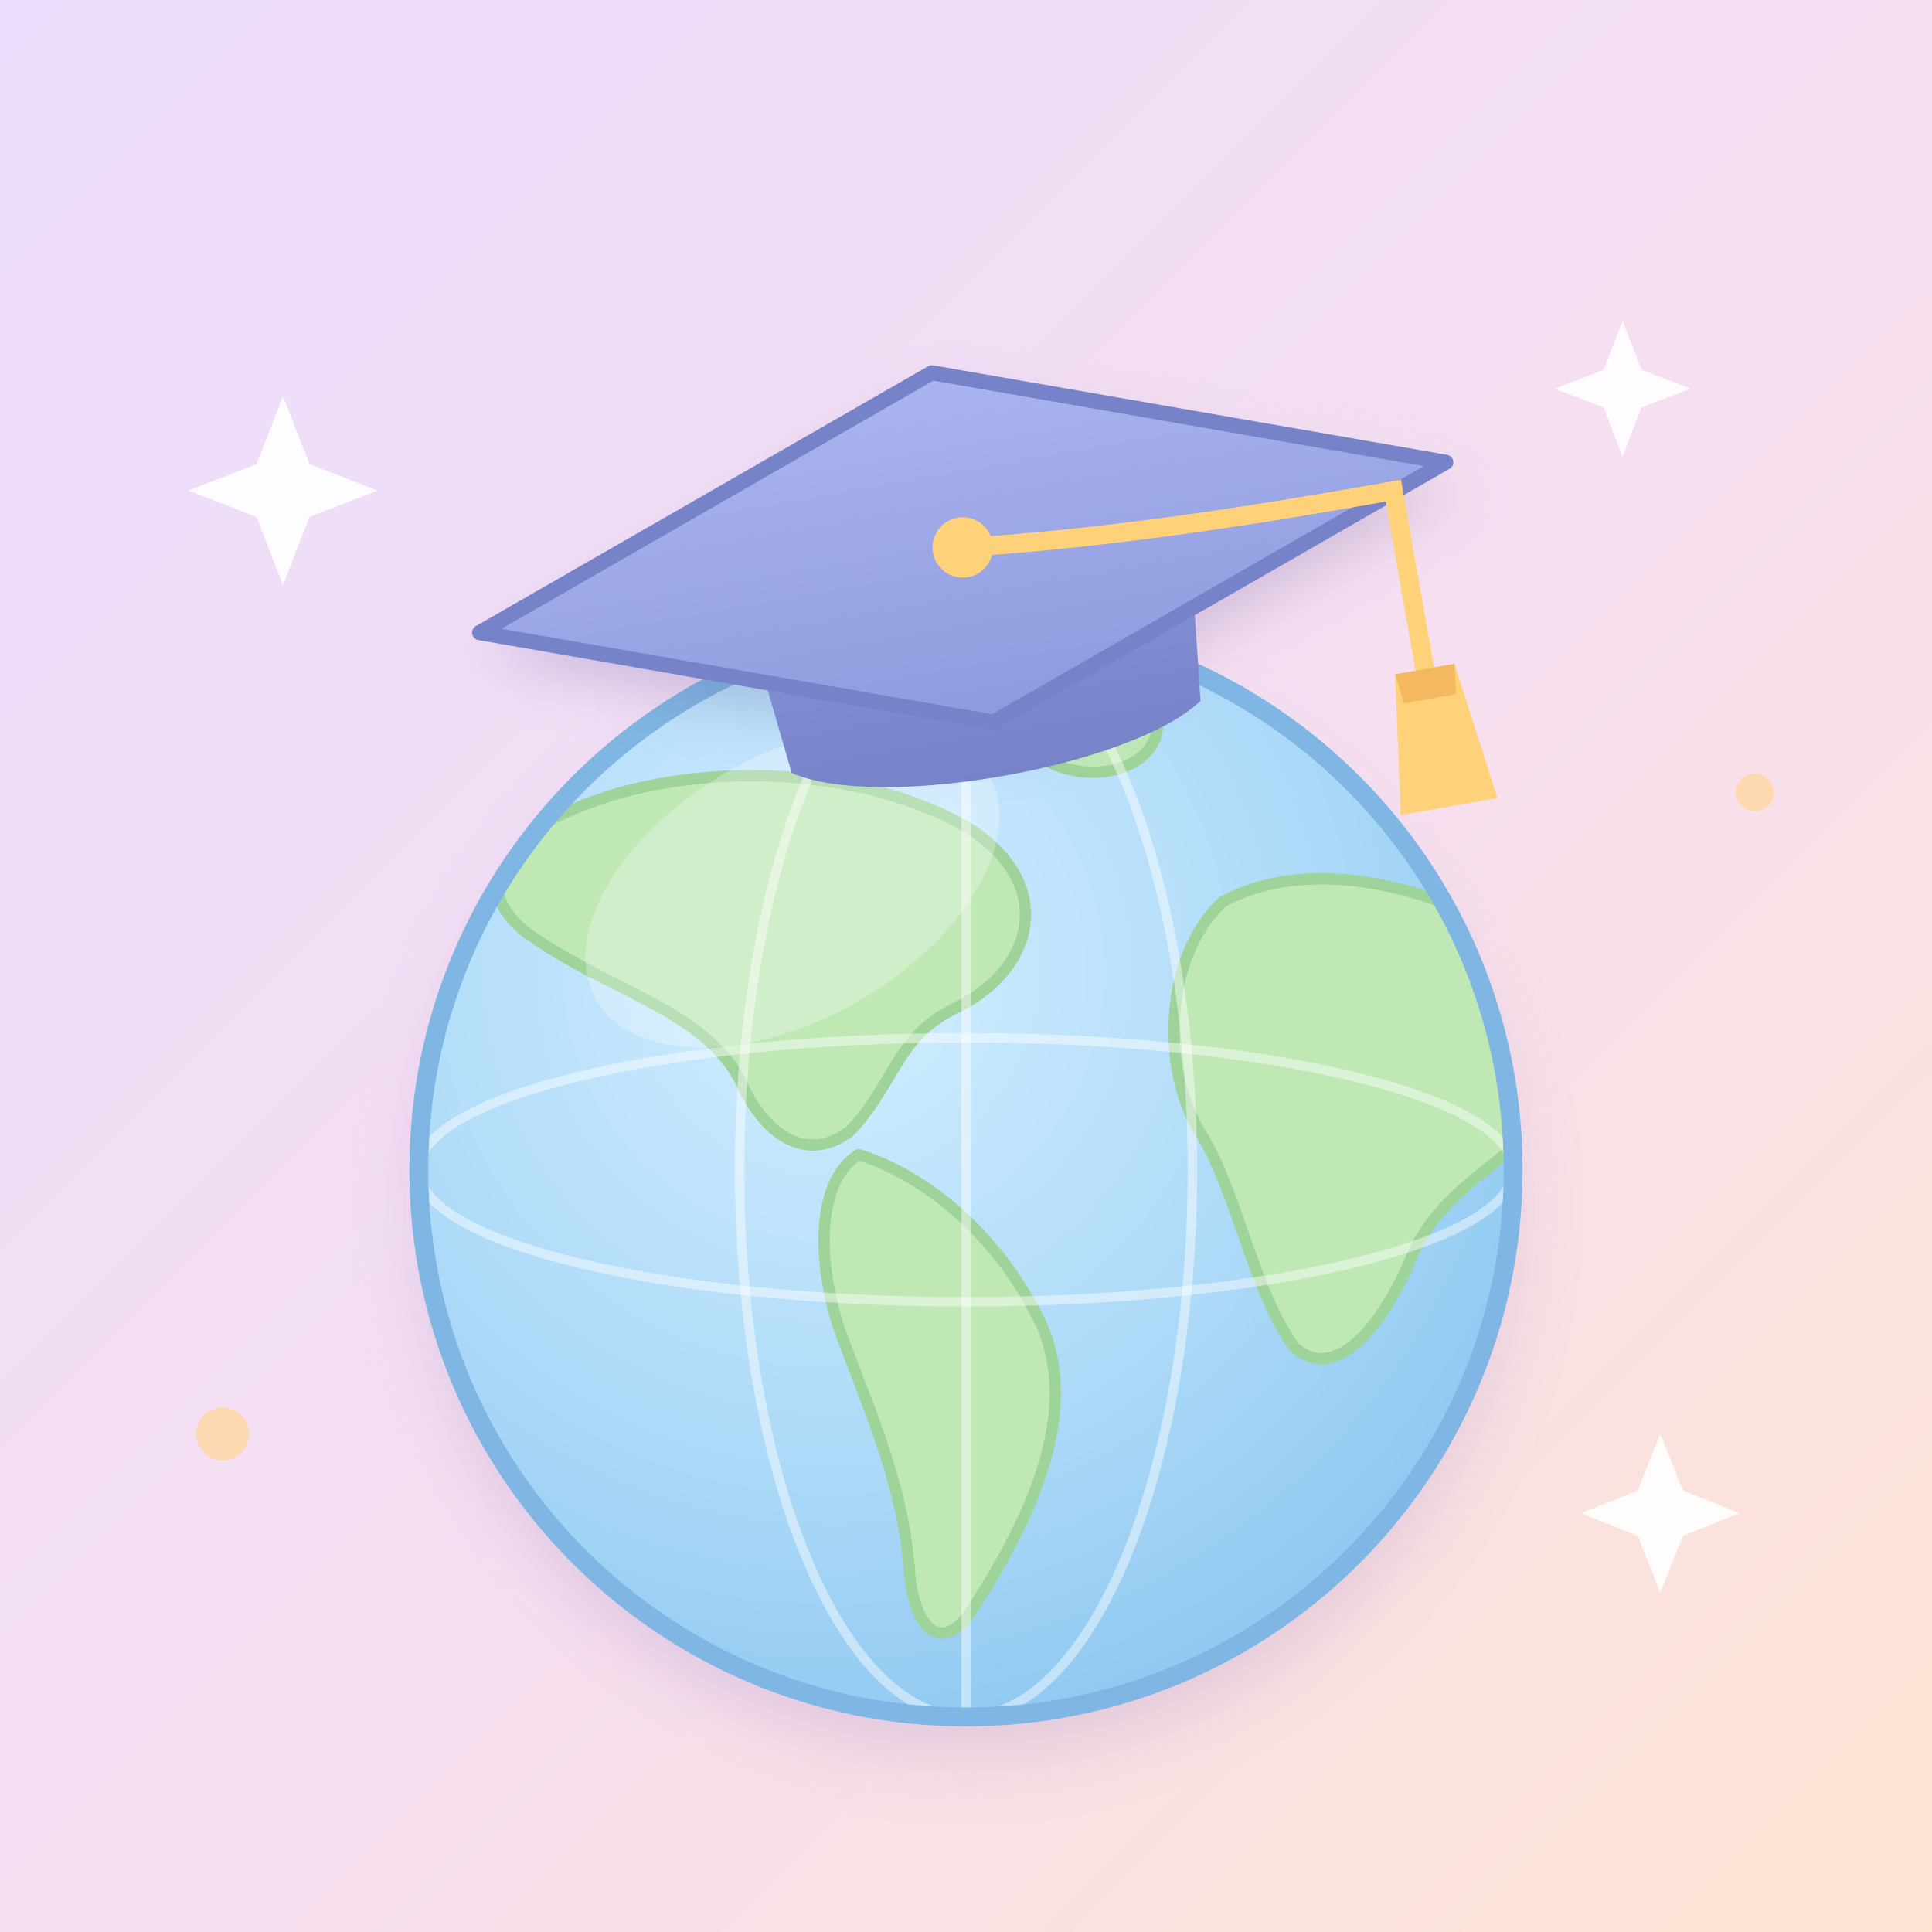
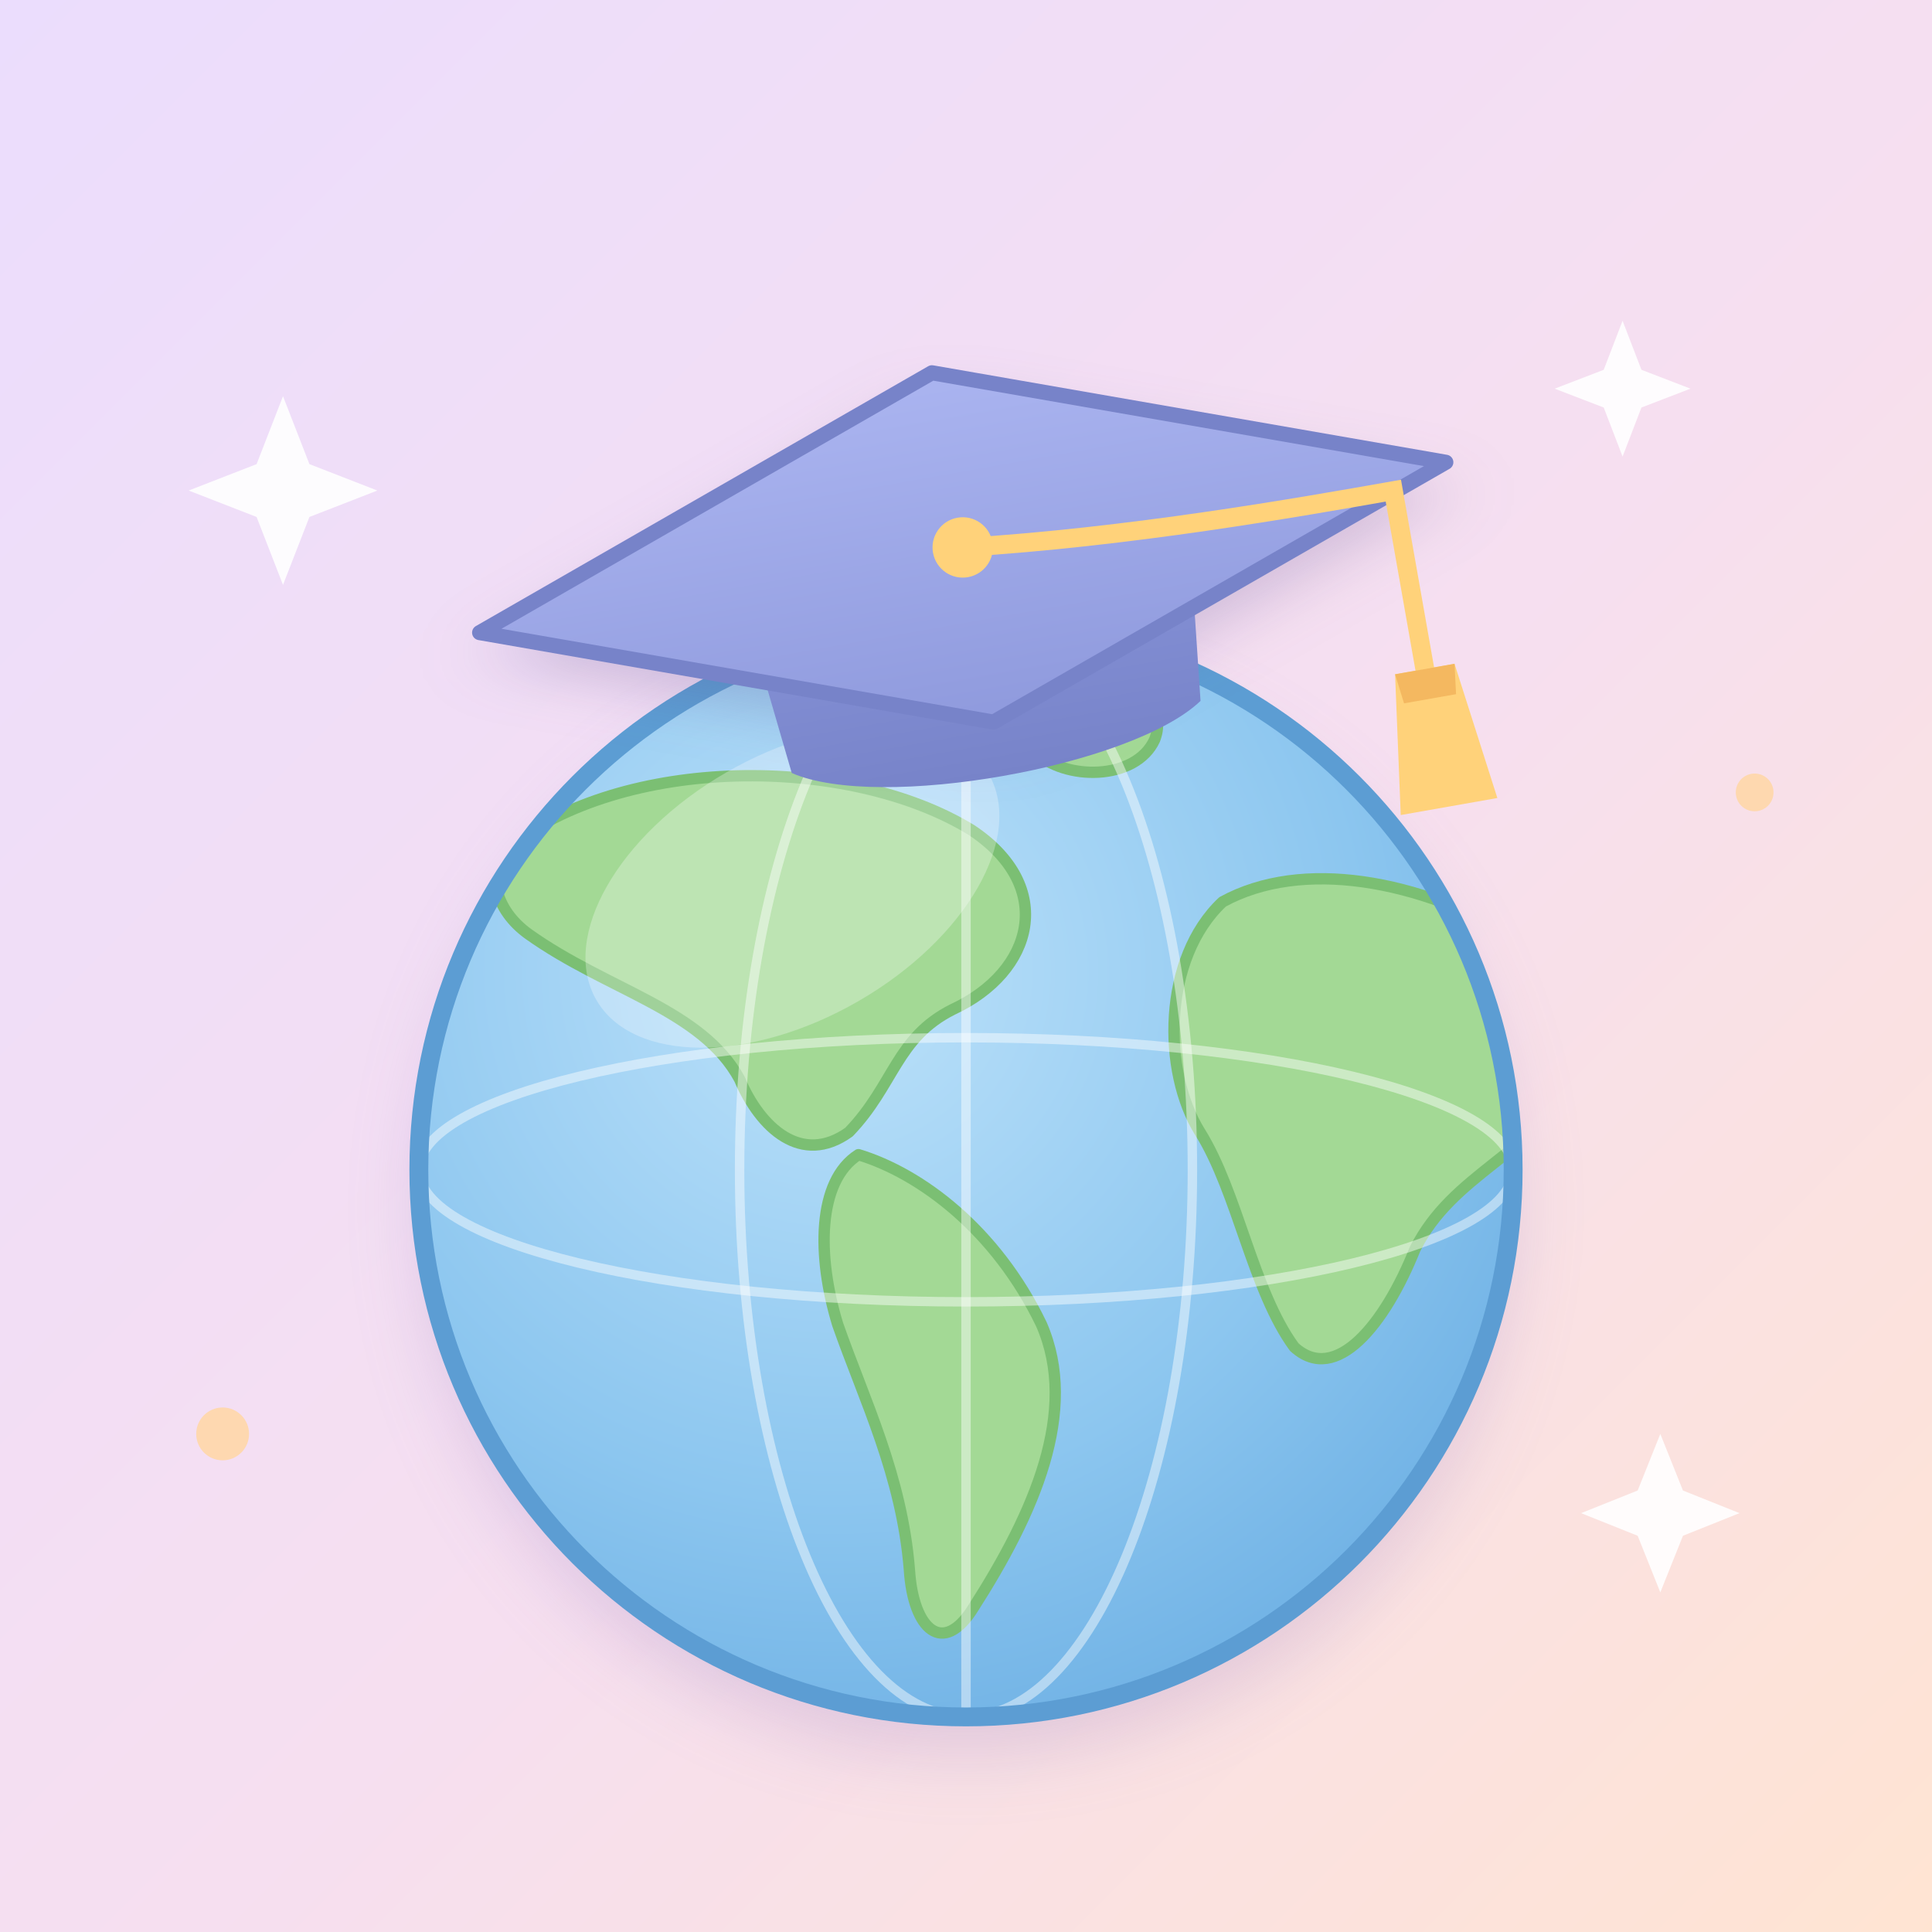
<svg xmlns="http://www.w3.org/2000/svg" width="1024" height="1024" viewBox="0 0 1024 1024">
  <defs>
    <linearGradient id="bg" x1="0" y1="0" x2="1" y2="1">
      <stop offset="0" stop-color="#EBDDFD" />
      <stop offset="0.55" stop-color="#F6DFF0" />
      <stop offset="1" stop-color="#FFE4D2" />
    </linearGradient>
    <radialGradient id="ocean" cx="0.38" cy="0.32" r="0.8">
-       <stop offset="0" stop-color="#D3EEFF" />
-       <stop offset="0.6" stop-color="#A9D8F7" />
-       <stop offset="1" stop-color="#86C2EE" />
+       <stop offset="0" stop-color="#BDE2FA" />
+       <stop offset="0.6" stop-color="#8CC6EF" />
+       <stop offset="1" stop-color="#68ACE2" />
    </radialGradient>
    <linearGradient id="board" x1="0" y1="0" x2="0" y2="1">
      <stop offset="0" stop-color="#AAB4F0" />
      <stop offset="1" stop-color="#8F9ADD" />
    </linearGradient>
    <linearGradient id="skull" x1="0" y1="0" x2="0" y2="1">
      <stop offset="0" stop-color="#8793D8" />
      <stop offset="1" stop-color="#7783C9" />
    </linearGradient>
    <clipPath id="globeClip">
      <circle cx="512" cy="620" r="290" />
    </clipPath>
    <filter id="blur" x="-30%" y="-30%" width="160%" height="160%">
      <feGaussianBlur stdDeviation="18" />
    </filter>
  </defs>
  <rect width="1024" height="1024" fill="url(#bg)" />
  <g fill="#FFFFFF" opacity="0.9">
    <path d="M150 210 l14 36 36 14 -36 14 -14 36 -14 -36 -36 -14 36 -14 z" />
    <path d="M860 170 l10 26 26 10 -26 10 -10 26 -10 -26 -26 -10 26 -10 z" />
    <path d="M880 760 l12 30 30 12 -30 12 -12 30 -12 -30 -30 -12 30 -12 z" />
  </g>
  <g fill="#FFD7A8" opacity="0.9">
    <circle cx="118" cy="760" r="14" />
    <circle cx="930" cy="420" r="10" />
  </g>
  <circle cx="512" cy="640" r="290" fill="#8A6FB8" opacity="0.22" filter="url(#blur)" />
  <circle cx="512" cy="620" r="290" fill="url(#ocean)" />
  <g clip-path="url(#globeClip)">
-     <g fill="#BFE8B5" stroke="#9ED39A" stroke-width="6" stroke-linejoin="round">
+     <g fill="#A3D995" stroke="#7BBF73" stroke-width="6" stroke-linejoin="round">
      <path d="M268 450 C330 400 450 400 515 440 C560 470 548 515 505 535 C475 550 474 575 450 600 C425 618 403 598 392 572 C372 535 322 525 280 495 C262 482 258 462 268 450 Z" />
      <path d="M455 612 C488 622 528 652 552 702 C572 748 548 802 516 852 C500 878 484 864 482 832 C478 782 458 742 444 702 C433 666 433 626 455 612 Z" />
      <path d="M648 478 C690 455 752 466 806 498 L834 572 C812 612 770 622 750 662 C734 702 708 734 686 714 C664 684 656 632 636 600 C616 568 616 508 648 478 Z" />
      <path d="M548 372 C580 356 622 366 612 392 C602 414 564 414 548 398 Z" />
    </g>
    <g fill="none" stroke="#FFFFFF" stroke-opacity="0.45" stroke-width="5">
      <ellipse cx="512" cy="620" rx="290" ry="70" />
      <ellipse cx="512" cy="620" rx="120" ry="290" />
      <line x1="512" y1="330" x2="512" y2="910" />
    </g>
    <ellipse cx="420" cy="470" rx="120" ry="70" fill="#FFFFFF" opacity="0.28" transform="rotate(-30 420 470)" />
  </g>
-   <circle cx="512" cy="620" r="290" fill="none" stroke="#7FB6E3" stroke-width="10" />
+   <circle cx="512" cy="620" r="290" fill="none" stroke="#5C9DD3" stroke-width="10" />
  <g transform="rotate(-10 512 300)">
    <path d="M512 210 L772 304 L512 398 L252 304 Z" fill="#5A4E8C" opacity="0.25" filter="url(#blur)" />
    <path d="M392 300 L632 300 L622 392 C580 420 444 420 402 392 Z" fill="url(#skull)" />
    <path d="M512 196 L772 290 L512 384 L252 290 Z" fill="url(#board)" stroke="#7783C9" stroke-width="8" stroke-linejoin="round" />
    <path d="M512 290 C600 300 690 300 742 300 L742 400" fill="none" stroke="#FFD27A" stroke-width="10" stroke-linecap="round" />
    <path d="M726 396 L758 396 L768 470 L716 470 Z" fill="#FFD27A" />
    <path d="M726 396 L758 396 L756 412 L728 412 Z" fill="#F4B860" />
    <circle cx="512" cy="290" r="16" fill="#FFD27A" />
  </g>
</svg>
